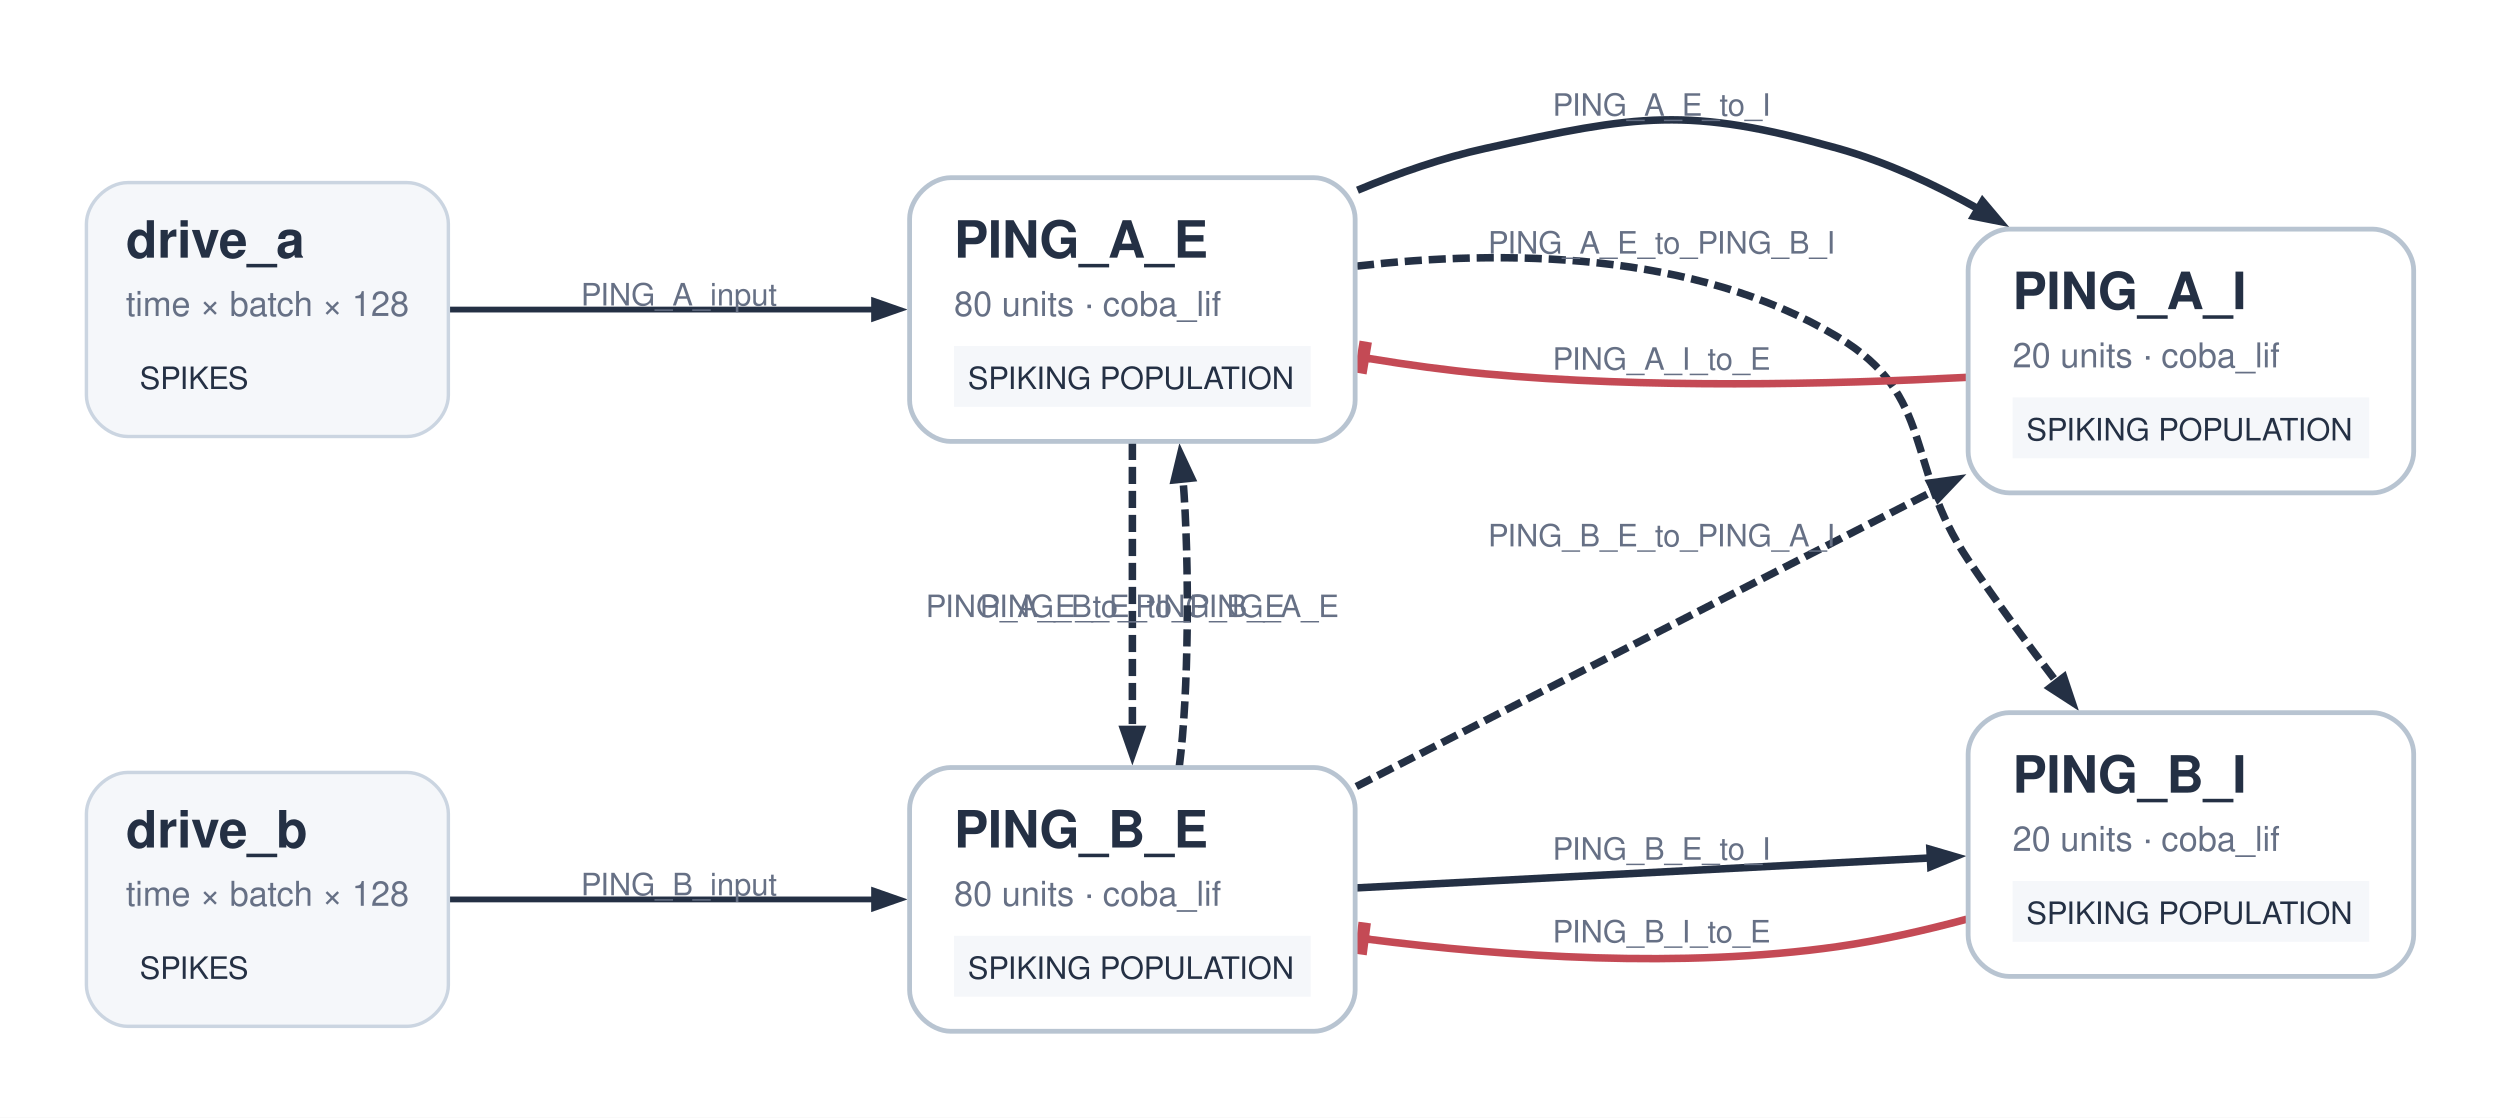
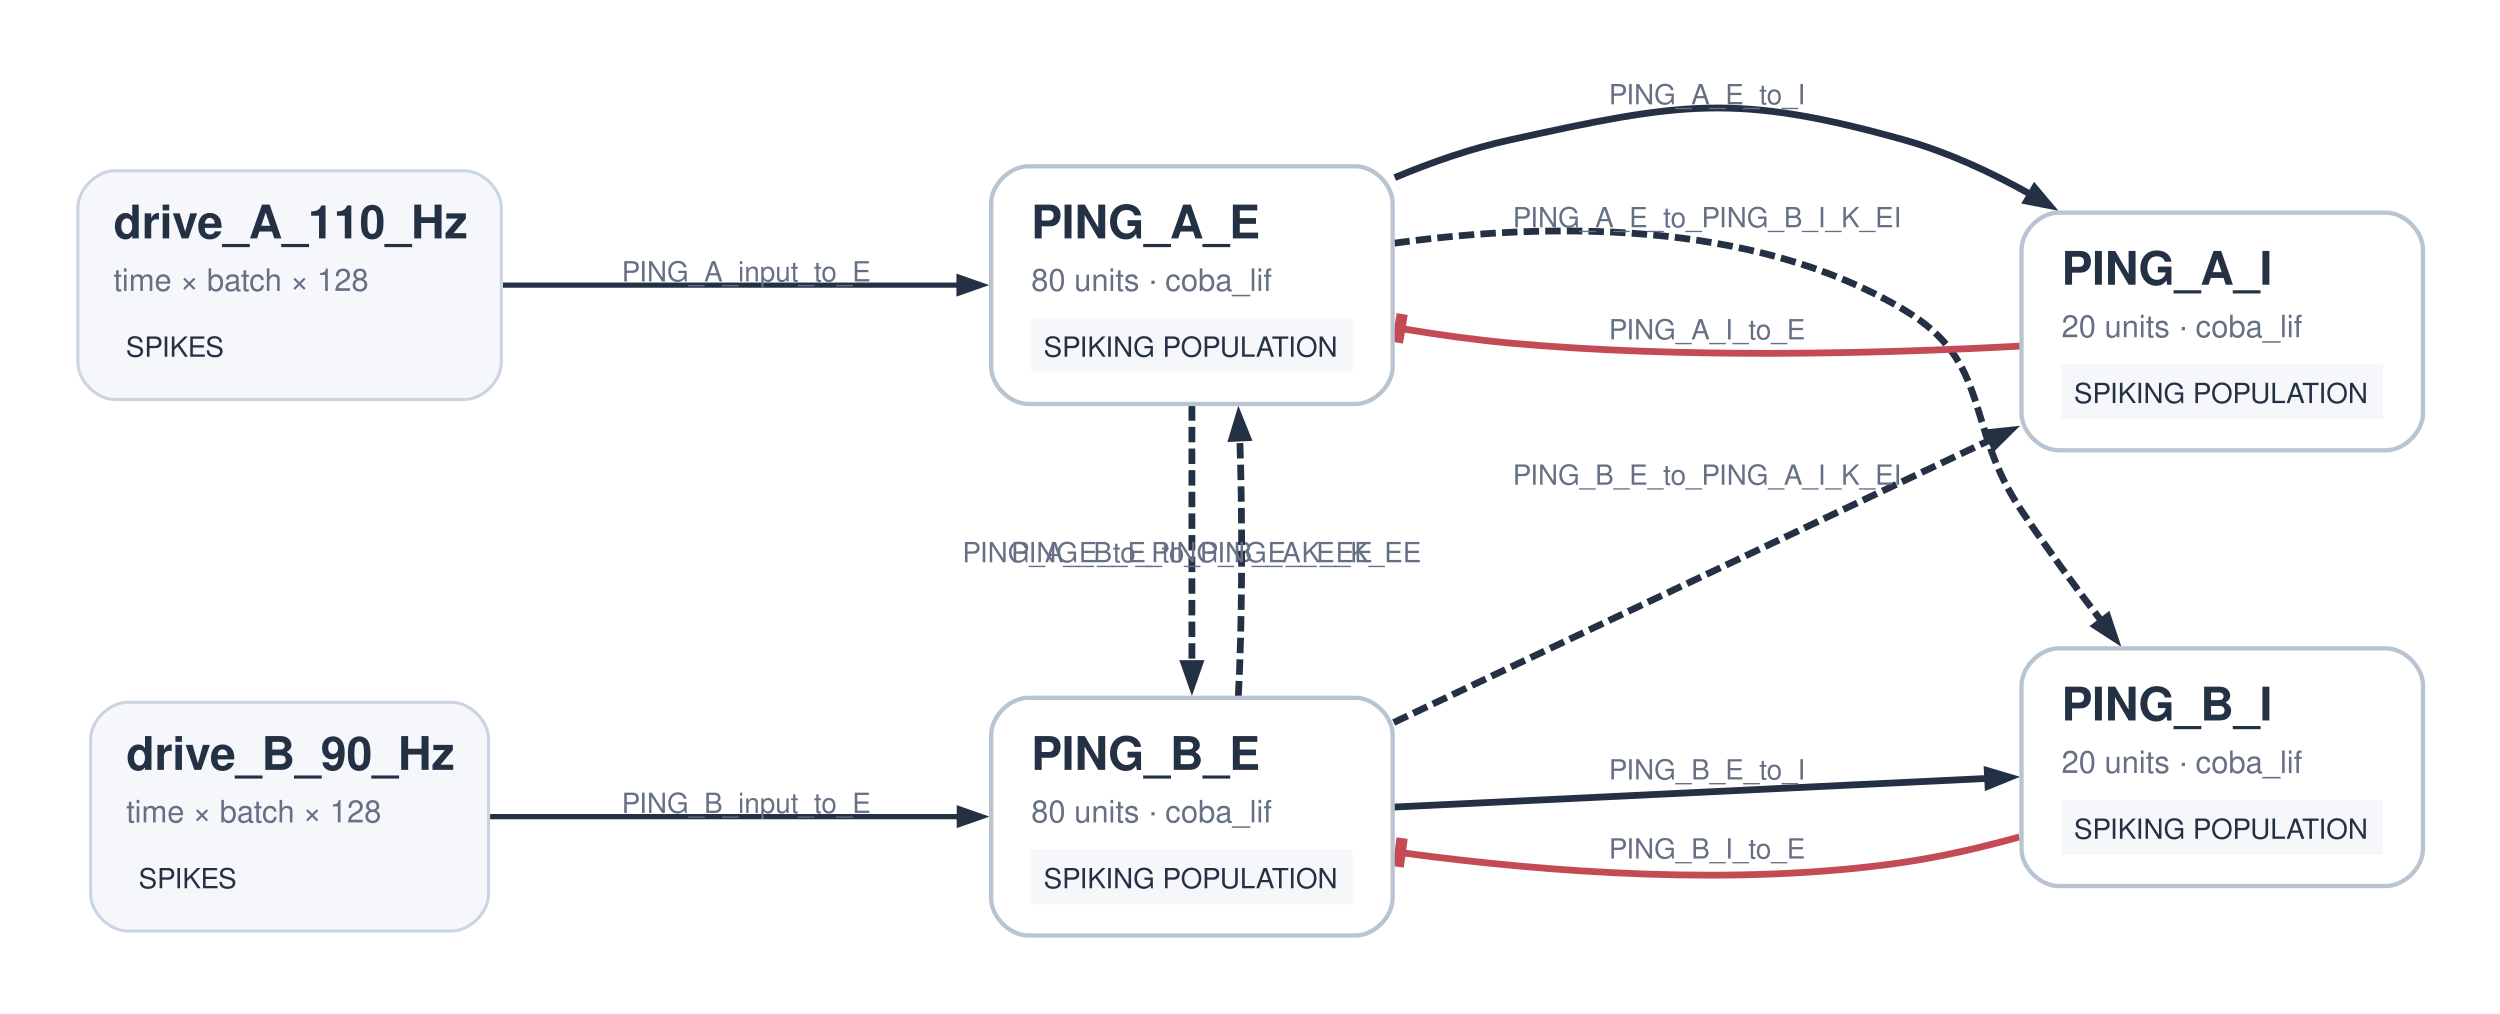
- <svg xmlns="http://www.w3.org/2000/svg" width="729pt" height="326pt" viewBox="0.00 0.00 729.00 326.00">
-   <g id="graph0" class="graph" transform="scale(1 1) rotate(0) translate(25.2 300.72)">
-     <polygon fill="#ffffff" stroke="none" points="-25.2,25.2 -25.2,-300.72 703.83,-300.72 703.83,25.2 -25.2,25.2" />
-     <g id="e_n_PING_A_input" class="edge edge excitatory feedforward">
-       <path fill="none" stroke="#243044" stroke-width="1.7" d="M105.92,-210.45C141.78,-210.45 189.93,-210.45 229.78,-210.45" />
-       <polygon fill="#243044" stroke="#243044" stroke-width="1.7" points="229.68,-212.98 236.88,-210.46 229.68,-207.94 229.68,-212.98" />
-       <text xml:space="preserve" text-anchor="middle" x="172.79" y="-211.65" font-family="Helvetica,sans-Serif" font-size="9.00" fill="#667085">PING_A_input</text>
+ <svg xmlns="http://www.w3.org/2000/svg" width="809pt" height="328pt" viewBox="0.00 0.00 809.00 328.00">
+   <g id="graph0" class="graph" transform="scale(1 1) rotate(0) translate(25.2 302.72)">
+     <polygon fill="#ffffff" stroke="none" points="-25.2,25.2 -25.2,-302.72 784.08,-302.72 784.08,25.2 -25.2,25.2" />
+     <g id="e_n_PING_A_input_to_E" class="edge edge excitatory feedforward">
+       <path fill="none" stroke="#243044" stroke-width="1.7" d="M137.51,-210.45C181.89,-210.45 239.84,-210.45 285.4,-210.45" />
+       <polygon fill="#243044" stroke="#243044" stroke-width="1.7" points="285.15,-212.98 292.35,-210.46 285.15,-207.94 285.15,-212.98" />
+       <text xml:space="preserve" text-anchor="middle" x="216.29" y="-211.65" font-family="Helvetica,sans-Serif" font-size="9.00" fill="#667085">PING_A_input_to_E</text>
    </g>
-     <g id="e_n_PING_B_input" class="edge edge excitatory feedforward">
-       <path fill="none" stroke="#243044" stroke-width="1.7" d="M105.92,-38.45C141.78,-38.45 189.93,-38.45 229.78,-38.45" />
-       <polygon fill="#243044" stroke="#243044" stroke-width="1.7" points="229.68,-40.98 236.88,-38.46 229.68,-35.94 229.68,-40.98" />
-       <text xml:space="preserve" text-anchor="middle" x="172.79" y="-39.66" font-family="Helvetica,sans-Serif" font-size="9.00" fill="#667085">PING_B_input</text>
+     <g id="e_n_PING_B_input_to_E" class="edge edge excitatory feedforward">
+       <path fill="none" stroke="#243044" stroke-width="1.7" d="M133.16,-38.45C178.08,-38.45 238.4,-38.45 285.48,-38.45" />
+       <polygon fill="#243044" stroke="#243044" stroke-width="1.7" points="285.24,-40.98 292.44,-38.46 285.24,-35.94 285.24,-40.98" />
+       <text xml:space="preserve" text-anchor="middle" x="216.29" y="-39.66" font-family="Helvetica,sans-Serif" font-size="9.00" fill="#667085">PING_B_input_to_E</text>
    </g>
    <g id="e_n_PING_A_E_to_I" class="edge edge excitatory recurrent">
-       <path fill="none" stroke="#243044" stroke-width="2.2" d="M370.64,-245.25C382.73,-250.31 395.49,-254.72 407.96,-257.45 452.57,-267.24 466.74,-269.78 510.71,-257.45 524.81,-253.5 538.9,-247.01 551.91,-239.67" />
-       <polygon fill="#243044" stroke="#243044" stroke-width="2.2" points="552.93,-242 557.85,-236.17 550.37,-237.65 552.93,-242" />
-       <text xml:space="preserve" text-anchor="middle" x="459.33" y="-266.97" font-family="Helvetica,sans-Serif" font-size="9.00" fill="#667085">PING_A_E_to_I</text>
+       <path fill="none" stroke="#243044" stroke-width="2.2" d="M426.14,-245.25C438.23,-250.31 450.99,-254.72 463.46,-257.45 518.81,-269.6 536.39,-272.74 590.96,-257.45 605.06,-253.5 619.15,-247.01 632.16,-239.67" />
+       <polygon fill="#243044" stroke="#243044" stroke-width="2.2" points="633.18,-242 638.1,-236.17 630.62,-237.65 633.18,-242" />
+       <text xml:space="preserve" text-anchor="middle" x="527.21" y="-268.97" font-family="Helvetica,sans-Serif" font-size="9.00" fill="#667085">PING_A_E_to_I</text>
    </g>
-     <g id="e_n_PING_A_E_to_PING_B_E" class="edge edge excitatory feedback">
-       <path fill="none" stroke="#243044" stroke-width="2.2" stroke-dasharray="5,2" d="M305,-171.58C305,-146.76 305,-114.37 305,-87.75" />
-       <polygon fill="#243044" stroke="#243044" stroke-width="2.2" points="307.52,-88.01 305,-80.81 302.48,-88.01 307.52,-88.01" />
-       <text xml:space="preserve" text-anchor="middle" x="297.12" y="-120.78" font-family="Helvetica,sans-Serif" font-size="9.00" fill="#667085">PING_A_E_to_PING_B_E</text>
+     <g id="e_n_PING_A_E_to_PING_B_E_K_EE" class="edge edge excitatory feedback">
+       <path fill="none" stroke="#243044" stroke-width="2.2" stroke-dasharray="5,2" d="M360.5,-171.58C360.5,-146.76 360.5,-114.37 360.5,-87.75" />
+       <polygon fill="#243044" stroke="#243044" stroke-width="2.2" points="363.02,-88.01 360.5,-80.81 357.98,-88.01 363.02,-88.01" />
+       <text xml:space="preserve" text-anchor="middle" x="352.62" y="-120.78" font-family="Helvetica,sans-Serif" font-size="9.00" fill="#667085">PING_A_E_to_PING_B_E_K_EE</text>
    </g>
-     <g id="e_n_PING_A_E_to_PING_B_I" class="edge edge excitatory feedback">
-       <path fill="none" stroke="#243044" stroke-width="2.2" stroke-dasharray="5,2" d="M370.49,-223.13C413.24,-228.05 468.93,-227.52 510.71,-202.45 539.4,-185.24 530.01,-165.21 548.71,-137.45 556.72,-125.56 565.87,-113.11 574.69,-101.59" />
-       <polygon fill="#243044" stroke="#243044" stroke-width="2.2" points="576.59,-103.25 579,-96.02 572.6,-100.17 576.59,-103.25" />
-       <text xml:space="preserve" text-anchor="middle" x="459.33" y="-226.77" font-family="Helvetica,sans-Serif" font-size="9.00" fill="#667085">PING_A_E_to_PING_B_I</text>
+     <g id="e_n_PING_A_E_to_PING_B_I_K_EI" class="edge edge excitatory feedback">
+       <path fill="none" stroke="#243044" stroke-width="2.2" stroke-dasharray="5,2" d="M426.02,-224.03C474.77,-230.73 541.51,-231.99 590.96,-202.45 619.69,-185.3 610.26,-165.21 628.96,-137.45 636.97,-125.56 646.12,-113.11 654.94,-101.59" />
+       <polygon fill="#243044" stroke="#243044" stroke-width="2.2" points="656.84,-103.25 659.25,-96.02 652.85,-100.17 656.84,-103.25" />
+       <text xml:space="preserve" text-anchor="middle" x="527.21" y="-229.17" font-family="Helvetica,sans-Serif" font-size="9.00" fill="#667085">PING_A_E_to_PING_B_I_K_EI</text>
    </g>
    <g id="e_n_PING_A_I_to_E" class="edge edge inhibitory recurrent">
-       <path fill="none" stroke="#c44a55" stroke-width="2.2" d="M548.46,-190.69C508.05,-188.58 454.86,-187.43 407.96,-191.7 396.91,-192.71 385.28,-194.32 373.98,-196.18" />
-       <polygon fill="#c44a55" stroke="#c44a55" stroke-width="2.2" points="372.16,-200.14 370.97,-193.04 372.39,-192.8 373.58,-199.9 372.16,-200.14" />
-       <polyline fill="none" stroke="#c44a55" stroke-width="2.2" points="370.86,-196.71 374.41,-196.11" />
-       <text xml:space="preserve" text-anchor="middle" x="459.33" y="-192.9" font-family="Helvetica,sans-Serif" font-size="9.00" fill="#667085">PING_A_I_to_E</text>
+       <path fill="none" stroke="#c44a55" stroke-width="2.2" d="M628.49,-190.72C582.43,-188.24 519.01,-186.64 463.46,-191.7 452.41,-192.71 440.78,-194.32 429.48,-196.18" />
+       <polygon fill="#c44a55" stroke="#c44a55" stroke-width="2.2" points="427.66,-200.14 426.47,-193.04 427.89,-192.8 429.08,-199.9 427.66,-200.14" />
+       <polyline fill="none" stroke="#c44a55" stroke-width="2.2" points="426.36,-196.71 429.91,-196.11" />
+       <text xml:space="preserve" text-anchor="middle" x="527.21" y="-192.9" font-family="Helvetica,sans-Serif" font-size="9.00" fill="#667085">PING_A_I_to_E</text>
    </g>
-     <g id="e_n_PING_B_E_to_PING_A_E" class="edge edge excitatory feedback">
-       <path fill="none" stroke="#243044" stroke-width="2.2" stroke-dasharray="5,2" d="M318.69,-77.29C321.4,-98.25 321.75,-135.9 319.75,-161.2" />
-       <polygon fill="#243044" stroke="#243044" stroke-width="2.2" points="317.26,-160.79 319.04,-168.21 322.27,-161.3 317.26,-160.79" />
-       <text xml:space="preserve" text-anchor="middle" x="312.87" y="-120.78" font-family="Helvetica,sans-Serif" font-size="9.00" fill="#667085">PING_B_E_to_PING_A_E</text>
+     <g id="e_n_PING_B_E_to_PING_A_E_K_EE" class="edge edge excitatory feedback">
+       <path fill="none" stroke="#243044" stroke-width="2.2" stroke-dasharray="5,2" d="M375.52,-77.37C376.77,-99.94 376.93,-135.3 375.99,-161.08" />
+       <polygon fill="#243044" stroke="#243044" stroke-width="2.2" points="373.48,-160.85 375.67,-168.15 378.51,-161.08 373.48,-160.85" />
+       <text xml:space="preserve" text-anchor="middle" x="368.37" y="-120.78" font-family="Helvetica,sans-Serif" font-size="9.00" fill="#667085">PING_B_E_to_PING_A_E_K_EE</text>
    </g>
-     <g id="e_n_PING_B_E_to_PING_A_I" class="edge edge excitatory feedback">
-       <path fill="none" stroke="#243044" stroke-width="2.2" stroke-dasharray="5,2" d="M370.29,-71.37C419.58,-96.6 487.66,-131.46 539.12,-157.8" />
-       <polygon fill="#243044" stroke="#243044" stroke-width="2.2" points="537.68,-159.9 545.24,-160.93 539.98,-155.41 537.68,-159.9" />
-       <text xml:space="preserve" text-anchor="middle" x="459.33" y="-141.39" font-family="Helvetica,sans-Serif" font-size="9.00" fill="#667085">PING_B_E_to_PING_A_I</text>
+     <g id="e_n_PING_B_E_to_PING_A_I_K_EI" class="edge edge excitatory feedback">
+       <path fill="none" stroke="#243044" stroke-width="2.2" stroke-dasharray="5,2" d="M425.79,-68.91C481.16,-95.14 561.07,-132.99 619.05,-160.46" />
+       <polygon fill="#243044" stroke="#243044" stroke-width="2.2" points="617.93,-162.72 625.51,-163.52 620.09,-158.16 617.93,-162.72" />
+       <text xml:space="preserve" text-anchor="middle" x="527.21" y="-145.87" font-family="Helvetica,sans-Serif" font-size="9.00" fill="#667085">PING_B_E_to_PING_A_I_K_EI</text>
    </g>
    <g id="e_n_PING_B_E_to_I" class="edge edge excitatory recurrent">
-       <path fill="none" stroke="#243044" stroke-width="2.2" d="M370.29,-41.81C419.17,-44.36 486.53,-47.87 537.84,-50.55" />
-       <polygon fill="#243044" stroke="#243044" stroke-width="2.2" points="537.56,-53.06 544.88,-50.92 537.82,-48.03 537.56,-53.06" />
-       <text xml:space="preserve" text-anchor="middle" x="459.33" y="-50.02" font-family="Helvetica,sans-Serif" font-size="9.00" fill="#667085">PING_B_E_to_I</text>
+       <path fill="none" stroke="#243044" stroke-width="2.2" d="M425.79,-41.56C480.93,-44.22 560.41,-48.06 618.33,-50.85" />
+       <polygon fill="#243044" stroke="#243044" stroke-width="2.2" points="617.88,-53.36 625.2,-51.19 618.13,-48.32 617.88,-53.36" />
+       <text xml:space="preserve" text-anchor="middle" x="527.21" y="-50.48" font-family="Helvetica,sans-Serif" font-size="9.00" fill="#667085">PING_B_E_to_I</text>
    </g>
    <g id="e_n_PING_B_I_to_E" class="edge edge inhibitory recurrent">
-       <path fill="none" stroke="#c44a55" stroke-width="2.2" d="M548.28,-32.68C535.94,-29.37 523.03,-26.47 510.71,-24.7 465.27,-18.21 413.7,-21.74 373.69,-26.85" />
-       <polygon fill="#c44a55" stroke="#c44a55" stroke-width="2.2" points="371.89,-30.71 370.97,-23.57 372.39,-23.38 373.32,-30.52 371.89,-30.71" />
-       <polyline fill="none" stroke="#c44a55" stroke-width="2.2" points="370.72,-27.23 374.29,-26.77" />
-       <text xml:space="preserve" text-anchor="middle" x="459.33" y="-25.9" font-family="Helvetica,sans-Serif" font-size="9.00" fill="#667085">PING_B_I_to_E</text>
+       <path fill="none" stroke="#c44a55" stroke-width="2.2" d="M628.3,-31.88C616.04,-28.48 603.21,-25.51 590.96,-23.7 537.08,-15.76 475.45,-20.47 429.64,-26.61" />
+       <polygon fill="#c44a55" stroke="#c44a55" stroke-width="2.2" points="427.66,-30.51 426.69,-23.37 428.12,-23.18 429.09,-30.32 427.66,-30.51" />
+       <polyline fill="none" stroke="#c44a55" stroke-width="2.2" points="426.46,-27.04 430.03,-26.55" />
+       <text xml:space="preserve" text-anchor="middle" x="527.21" y="-24.9" font-family="Helvetica,sans-Serif" font-size="9.00" fill="#667085">PING_B_I_to_E</text>
    </g>
-     <g id="n_drive_a" class="node node input">
-       <path fill="#f5f7fa" stroke="#cbd5e1" d="M93.54,-247.47C93.54,-247.47 12,-247.47 12,-247.47 6,-247.47 0,-241.47 0,-235.47 0,-235.47 0,-185.44 0,-185.44 0,-179.44 6,-173.44 12,-173.44 12,-173.44 93.54,-173.44 93.54,-173.44 99.54,-173.44 105.54,-179.44 105.54,-185.44 105.54,-185.44 105.54,-235.47 105.54,-235.47 105.54,-241.47 99.54,-247.47 93.54,-247.47" />
-       <text xml:space="preserve" text-anchor="start" x="11.52" y="-225.58" font-family="Helvetica,sans-Serif" font-weight="bold" font-size="15.00" fill="#243044">drive_a</text>
+     <g id="n_drive_A_110_Hz" class="node node input">
+       <path fill="#f5f7fa" stroke="#cbd5e1" d="M125.04,-247.47C125.04,-247.47 12,-247.47 12,-247.47 6,-247.47 0,-241.47 0,-235.47 0,-235.47 0,-185.44 0,-185.44 0,-179.44 6,-173.44 12,-173.44 12,-173.44 125.04,-173.44 125.04,-173.44 131.04,-173.44 137.04,-179.44 137.04,-185.44 137.04,-185.44 137.04,-235.47 137.04,-235.47 137.04,-241.47 131.04,-247.47 125.04,-247.47" />
+       <text xml:space="preserve" text-anchor="start" x="11.52" y="-225.58" font-family="Helvetica,sans-Serif" font-weight="bold" font-size="15.00" fill="#243044">drive_A_110_Hz</text>
      <text xml:space="preserve" text-anchor="start" x="11.52" y="-208.58" font-family="Helvetica,sans-Serif" font-size="10.00" fill="#667085">time × batch × 128</text>
-       <polygon fill="#f5f7fa" stroke="none" points="11.52,-182.08 11.52,-199.83 94.02,-199.83 94.02,-182.08 11.52,-182.08" />
+       <polygon fill="#f5f7fa" stroke="none" points="11.52,-182.08 11.52,-199.83 125.52,-199.83 125.52,-182.08 11.52,-182.08" />
      <text xml:space="preserve" text-anchor="start" x="15.52" y="-187.28" font-family="Helvetica,sans-Serif" font-size="9.00" fill="#243044">SPIKES</text>
    </g>
-     <g id="n_drive_b" class="node node input">
-       <path fill="#f5f7fa" stroke="#cbd5e1" d="M93.54,-75.47C93.54,-75.47 12,-75.47 12,-75.47 6,-75.47 0,-69.47 0,-63.47 0,-63.47 0,-13.44 0,-13.44 0,-7.44 6,-1.44 12,-1.44 12,-1.44 93.54,-1.44 93.54,-1.44 99.54,-1.44 105.54,-7.44 105.54,-13.44 105.54,-13.44 105.54,-63.47 105.54,-63.47 105.54,-69.47 99.54,-75.47 93.54,-75.47" />
-       <text xml:space="preserve" text-anchor="start" x="11.52" y="-53.58" font-family="Helvetica,sans-Serif" font-weight="bold" font-size="15.00" fill="#243044">drive_b</text>
-       <text xml:space="preserve" text-anchor="start" x="11.52" y="-36.58" font-family="Helvetica,sans-Serif" font-size="10.00" fill="#667085">time × batch × 128</text>
-       <polygon fill="#f5f7fa" stroke="none" points="11.52,-10.08 11.52,-27.83 94.02,-27.83 94.02,-10.08 11.52,-10.08" />
-       <text xml:space="preserve" text-anchor="start" x="15.52" y="-15.28" font-family="Helvetica,sans-Serif" font-size="9.00" fill="#243044">SPIKES</text>
+     <g id="n_drive_B_90_Hz" class="node node input">
+       <path fill="#f5f7fa" stroke="#cbd5e1" d="M120.91,-75.47C120.91,-75.47 16.13,-75.47 16.13,-75.47 10.13,-75.47 4.12,-69.47 4.12,-63.47 4.12,-63.47 4.12,-13.44 4.12,-13.44 4.12,-7.44 10.12,-1.44 16.12,-1.44 16.12,-1.44 120.91,-1.44 120.91,-1.44 126.91,-1.44 132.91,-7.44 132.91,-13.44 132.91,-13.44 132.91,-63.47 132.91,-63.47 132.91,-69.47 126.91,-75.47 120.91,-75.47" />
+       <text xml:space="preserve" text-anchor="start" x="15.64" y="-53.58" font-family="Helvetica,sans-Serif" font-weight="bold" font-size="15.00" fill="#243044">drive_B_90_Hz</text>
+       <text xml:space="preserve" text-anchor="start" x="15.64" y="-36.58" font-family="Helvetica,sans-Serif" font-size="10.00" fill="#667085">time × batch × 128</text>
+       <polygon fill="#f5f7fa" stroke="none" points="15.64,-10.08 15.64,-27.83 121.39,-27.83 121.39,-10.08 15.64,-10.08" />
+       <text xml:space="preserve" text-anchor="start" x="19.64" y="-15.28" font-family="Helvetica,sans-Serif" font-size="9.00" fill="#243044">SPIKES</text>
    </g>
    <g id="n_PING_A_E" class="node node population spiking">
-       <path fill="#ffffff" stroke="#b8c4d1" stroke-width="1.4" d="M357.96,-248.91C357.96,-248.91 252.04,-248.91 252.04,-248.91 246.04,-248.91 240.04,-242.91 240.04,-236.91 240.04,-236.91 240.04,-184 240.04,-184 240.04,-178 246.04,-172 252.04,-172 252.04,-172 357.96,-172 357.96,-172 363.96,-172 369.96,-178 369.96,-184 369.96,-184 369.96,-236.91 369.96,-236.91 369.96,-242.91 363.96,-248.91 357.96,-248.91" />
-       <text xml:space="preserve" text-anchor="start" x="253" y="-225.58" font-family="Helvetica,sans-Serif" font-weight="bold" font-size="15.00" fill="#243044">PING_A_E</text>
-       <text xml:space="preserve" text-anchor="start" x="253" y="-208.58" font-family="Helvetica,sans-Serif" font-size="10.00" fill="#667085">80 units · coba_lif</text>
-       <polygon fill="#f5f7fa" stroke="none" points="253,-182.08 253,-199.83 357,-199.83 357,-182.08 253,-182.08" />
-       <text xml:space="preserve" text-anchor="start" x="257" y="-187.28" font-family="Helvetica,sans-Serif" font-size="9.00" fill="#243044">SPIKING POPULATION</text>
+       <path fill="#ffffff" stroke="#b8c4d1" stroke-width="1.4" d="M413.46,-248.91C413.46,-248.91 307.54,-248.91 307.54,-248.91 301.54,-248.91 295.54,-242.91 295.54,-236.91 295.54,-236.91 295.54,-184 295.54,-184 295.54,-178 301.54,-172 307.54,-172 307.54,-172 413.46,-172 413.46,-172 419.46,-172 425.46,-178 425.46,-184 425.46,-184 425.46,-236.91 425.46,-236.91 425.46,-242.91 419.46,-248.91 413.46,-248.91" />
+       <text xml:space="preserve" text-anchor="start" x="308.5" y="-225.58" font-family="Helvetica,sans-Serif" font-weight="bold" font-size="15.00" fill="#243044">PING_A_E</text>
+       <text xml:space="preserve" text-anchor="start" x="308.5" y="-208.58" font-family="Helvetica,sans-Serif" font-size="10.00" fill="#667085">80 units · coba_lif</text>
+       <polygon fill="#f5f7fa" stroke="none" points="308.5,-182.08 308.5,-199.83 412.5,-199.83 412.5,-182.08 308.5,-182.08" />
+       <text xml:space="preserve" text-anchor="start" x="312.5" y="-187.28" font-family="Helvetica,sans-Serif" font-size="9.00" fill="#243044">SPIKING POPULATION</text>
    </g>
    <g id="n_PING_A_I" class="node node population spiking">
-       <path fill="#ffffff" stroke="#b8c4d1" stroke-width="1.4" d="M666.63,-233.91C666.63,-233.91 560.71,-233.91 560.71,-233.91 554.71,-233.91 548.71,-227.91 548.71,-221.91 548.71,-221.91 548.71,-169 548.71,-169 548.71,-163 554.71,-157 560.71,-157 560.71,-157 666.63,-157 666.63,-157 672.63,-157 678.63,-163 678.63,-169 678.63,-169 678.63,-221.91 678.63,-221.91 678.63,-227.91 672.63,-233.91 666.63,-233.91" />
-       <text xml:space="preserve" text-anchor="start" x="561.67" y="-210.58" font-family="Helvetica,sans-Serif" font-weight="bold" font-size="15.00" fill="#243044">PING_A_I</text>
-       <text xml:space="preserve" text-anchor="start" x="561.67" y="-193.58" font-family="Helvetica,sans-Serif" font-size="10.00" fill="#667085">20 units · coba_lif</text>
-       <polygon fill="#f5f7fa" stroke="none" points="561.67,-167.08 561.67,-184.83 665.67,-184.83 665.67,-167.08 561.67,-167.08" />
-       <text xml:space="preserve" text-anchor="start" x="565.67" y="-172.28" font-family="Helvetica,sans-Serif" font-size="9.00" fill="#243044">SPIKING POPULATION</text>
+       <path fill="#ffffff" stroke="#b8c4d1" stroke-width="1.4" d="M746.88,-233.91C746.88,-233.91 640.96,-233.91 640.96,-233.91 634.96,-233.91 628.96,-227.91 628.96,-221.91 628.96,-221.91 628.96,-169 628.96,-169 628.96,-163 634.96,-157 640.96,-157 640.96,-157 746.88,-157 746.88,-157 752.88,-157 758.88,-163 758.88,-169 758.88,-169 758.88,-221.91 758.88,-221.91 758.88,-227.91 752.88,-233.91 746.88,-233.91" />
+       <text xml:space="preserve" text-anchor="start" x="641.92" y="-210.58" font-family="Helvetica,sans-Serif" font-weight="bold" font-size="15.00" fill="#243044">PING_A_I</text>
+       <text xml:space="preserve" text-anchor="start" x="641.92" y="-193.58" font-family="Helvetica,sans-Serif" font-size="10.00" fill="#667085">20 units · coba_lif</text>
+       <polygon fill="#f5f7fa" stroke="none" points="641.92,-167.08 641.92,-184.83 745.92,-184.83 745.92,-167.08 641.92,-167.08" />
+       <text xml:space="preserve" text-anchor="start" x="645.92" y="-172.28" font-family="Helvetica,sans-Serif" font-size="9.00" fill="#243044">SPIKING POPULATION</text>
    </g>
    <g id="n_PING_B_E" class="node node population spiking">
-       <path fill="#ffffff" stroke="#b8c4d1" stroke-width="1.4" d="M357.96,-76.91C357.96,-76.91 252.04,-76.91 252.04,-76.91 246.04,-76.91 240.04,-70.91 240.04,-64.91 240.04,-64.91 240.04,-12 240.04,-12 240.04,-6 246.04,0 252.04,0 252.04,0 357.96,0 357.96,0 363.96,0 369.96,-6 369.96,-12 369.96,-12 369.96,-64.91 369.96,-64.91 369.96,-70.91 363.96,-76.91 357.96,-76.91" />
-       <text xml:space="preserve" text-anchor="start" x="253" y="-53.58" font-family="Helvetica,sans-Serif" font-weight="bold" font-size="15.00" fill="#243044">PING_B_E</text>
-       <text xml:space="preserve" text-anchor="start" x="253" y="-36.58" font-family="Helvetica,sans-Serif" font-size="10.00" fill="#667085">80 units · coba_lif</text>
-       <polygon fill="#f5f7fa" stroke="none" points="253,-10.08 253,-27.83 357,-27.83 357,-10.08 253,-10.08" />
-       <text xml:space="preserve" text-anchor="start" x="257" y="-15.28" font-family="Helvetica,sans-Serif" font-size="9.00" fill="#243044">SPIKING POPULATION</text>
+       <path fill="#ffffff" stroke="#b8c4d1" stroke-width="1.4" d="M413.46,-76.91C413.46,-76.91 307.54,-76.91 307.54,-76.91 301.54,-76.91 295.54,-70.91 295.54,-64.91 295.54,-64.91 295.54,-12 295.54,-12 295.54,-6 301.54,0 307.54,0 307.54,0 413.46,0 413.46,0 419.46,0 425.46,-6 425.46,-12 425.46,-12 425.46,-64.91 425.46,-64.91 425.46,-70.91 419.46,-76.91 413.46,-76.91" />
+       <text xml:space="preserve" text-anchor="start" x="308.5" y="-53.58" font-family="Helvetica,sans-Serif" font-weight="bold" font-size="15.00" fill="#243044">PING_B_E</text>
+       <text xml:space="preserve" text-anchor="start" x="308.5" y="-36.58" font-family="Helvetica,sans-Serif" font-size="10.00" fill="#667085">80 units · coba_lif</text>
+       <polygon fill="#f5f7fa" stroke="none" points="308.5,-10.08 308.5,-27.83 412.5,-27.83 412.5,-10.08 308.5,-10.08" />
+       <text xml:space="preserve" text-anchor="start" x="312.5" y="-15.28" font-family="Helvetica,sans-Serif" font-size="9.00" fill="#243044">SPIKING POPULATION</text>
    </g>
    <g id="n_PING_B_I" class="node node population spiking">
-       <path fill="#ffffff" stroke="#b8c4d1" stroke-width="1.4" d="M666.63,-92.91C666.63,-92.91 560.71,-92.91 560.71,-92.91 554.71,-92.91 548.71,-86.91 548.71,-80.91 548.71,-80.91 548.71,-28 548.71,-28 548.71,-22 554.71,-16 560.71,-16 560.71,-16 666.63,-16 666.63,-16 672.63,-16 678.63,-22 678.63,-28 678.63,-28 678.63,-80.91 678.63,-80.91 678.63,-86.91 672.63,-92.91 666.63,-92.91" />
-       <text xml:space="preserve" text-anchor="start" x="561.67" y="-69.58" font-family="Helvetica,sans-Serif" font-weight="bold" font-size="15.00" fill="#243044">PING_B_I</text>
-       <text xml:space="preserve" text-anchor="start" x="561.67" y="-52.58" font-family="Helvetica,sans-Serif" font-size="10.00" fill="#667085">20 units · coba_lif</text>
-       <polygon fill="#f5f7fa" stroke="none" points="561.67,-26.08 561.67,-43.83 665.67,-43.83 665.67,-26.08 561.67,-26.08" />
-       <text xml:space="preserve" text-anchor="start" x="565.67" y="-31.28" font-family="Helvetica,sans-Serif" font-size="9.00" fill="#243044">SPIKING POPULATION</text>
+       <path fill="#ffffff" stroke="#b8c4d1" stroke-width="1.4" d="M746.88,-92.91C746.88,-92.91 640.96,-92.91 640.96,-92.91 634.96,-92.91 628.96,-86.91 628.96,-80.91 628.96,-80.91 628.96,-28 628.96,-28 628.96,-22 634.96,-16 640.96,-16 640.96,-16 746.88,-16 746.88,-16 752.88,-16 758.88,-22 758.88,-28 758.88,-28 758.88,-80.91 758.88,-80.91 758.88,-86.91 752.88,-92.91 746.88,-92.91" />
+       <text xml:space="preserve" text-anchor="start" x="641.92" y="-69.58" font-family="Helvetica,sans-Serif" font-weight="bold" font-size="15.00" fill="#243044">PING_B_I</text>
+       <text xml:space="preserve" text-anchor="start" x="641.92" y="-52.58" font-family="Helvetica,sans-Serif" font-size="10.00" fill="#667085">20 units · coba_lif</text>
+       <polygon fill="#f5f7fa" stroke="none" points="641.92,-26.08 641.92,-43.83 745.92,-43.83 745.92,-26.08 641.92,-26.08" />
+       <text xml:space="preserve" text-anchor="start" x="645.92" y="-31.28" font-family="Helvetica,sans-Serif" font-size="9.00" fill="#243044">SPIKING POPULATION</text>
    </g>
  </g>
</svg>
